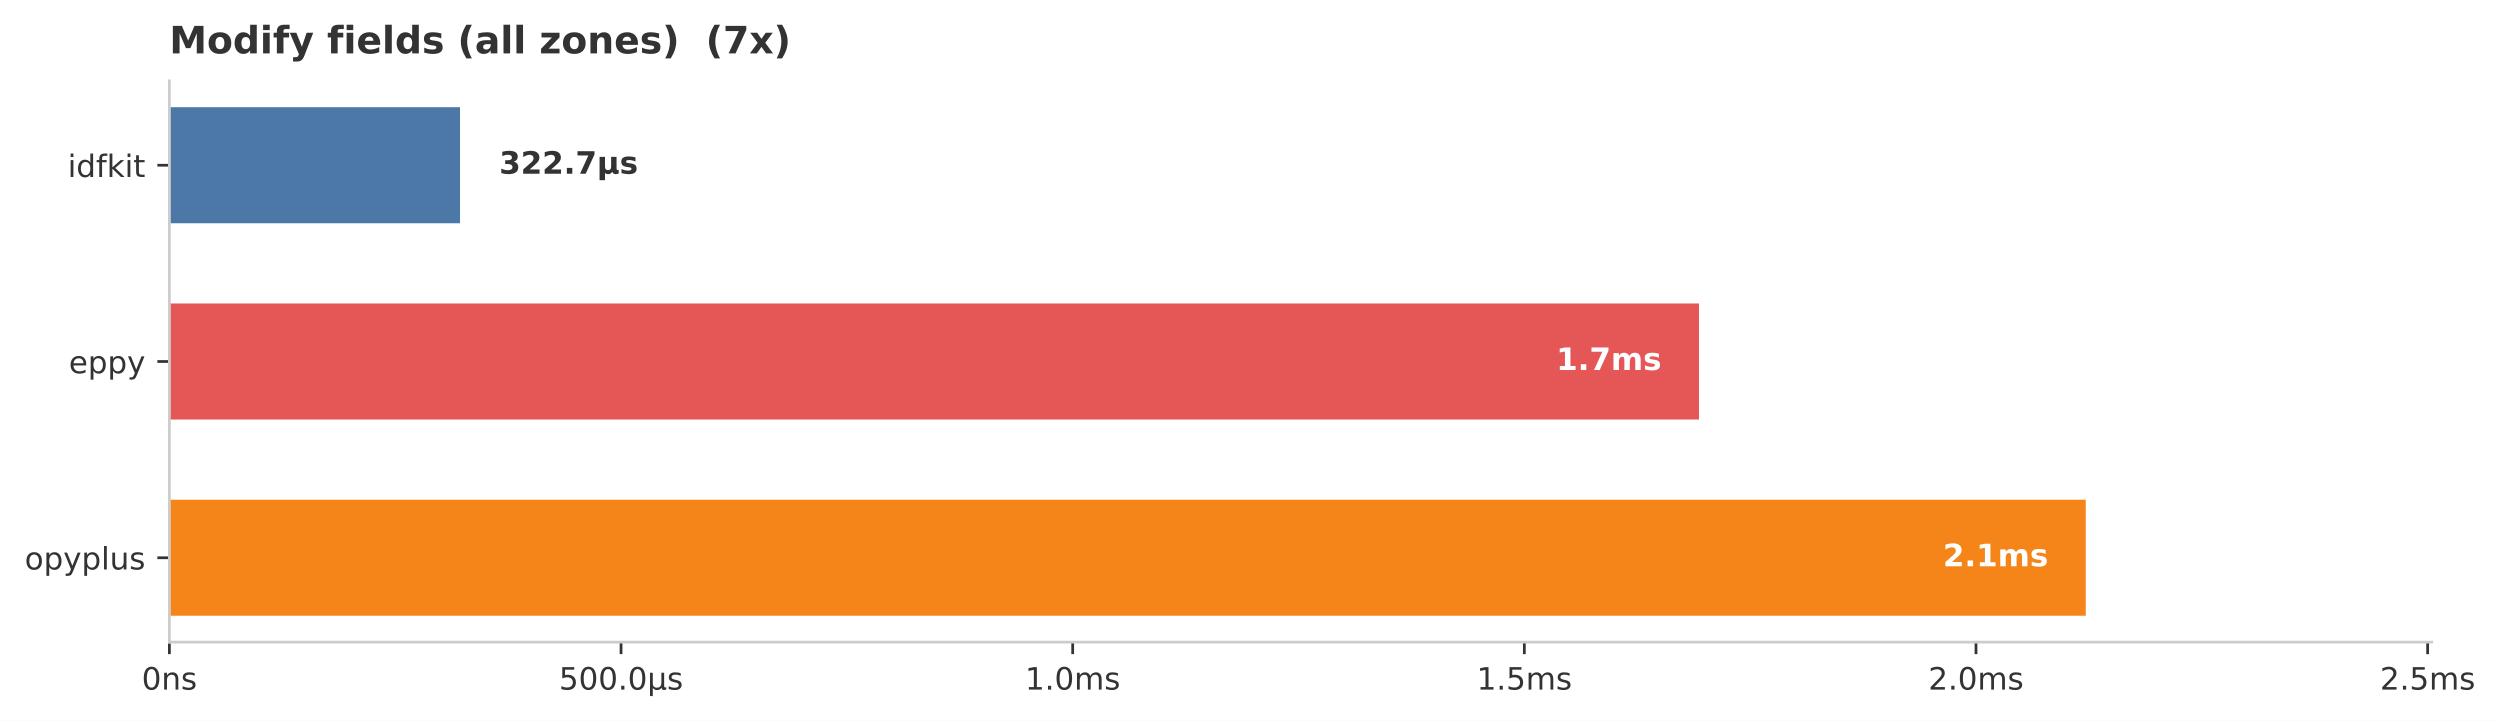
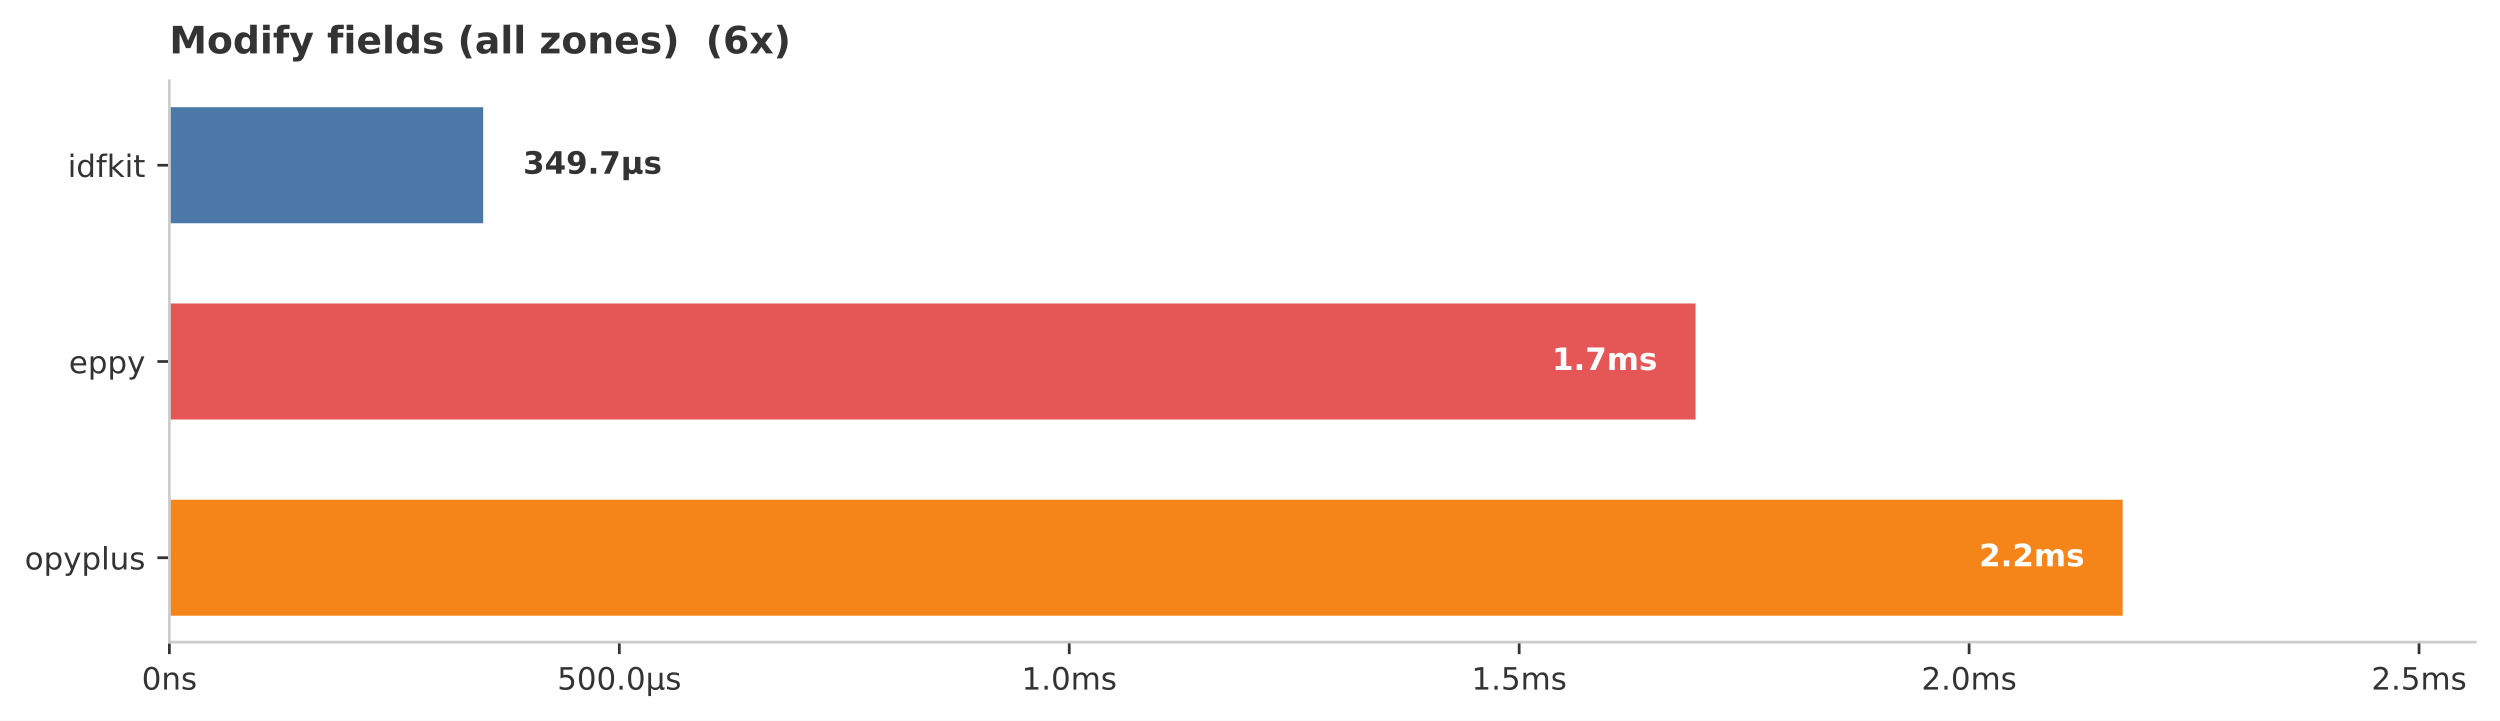
- <svg xmlns="http://www.w3.org/2000/svg" xmlns:xlink="http://www.w3.org/1999/xlink" width="728.399pt" height="210pt" viewBox="0 0 728.399 210" version="1.1">
+ <svg xmlns="http://www.w3.org/2000/svg" xmlns:xlink="http://www.w3.org/1999/xlink" width="728.4pt" height="210pt" viewBox="0 0 728.4 210" version="1.1">
  <defs>
    <style type="text/css">*{stroke-linejoin: round; stroke-linecap: butt}</style>
  </defs>
  <g id="figure_1">
    <g id="patch_1">
-       <path d="M 0 210 L 728.399 210 L 728.399 -0 L 0 -0 z " style="fill: #ffffff" />
+       <path d="M 0 210 L 728.4 210 L 728.4 -0 L 0 -0 z " style="fill: #ffffff" />
    </g>
    <g id="axes_1">
      <g id="patch_2">
-         <path d="M 49.353 187.089 L 708.5 187.089 L 708.5 23.558 L 49.353 23.558 z " style="fill: #ffffff" />
+         <path d="M 49.353 187.089 L 721.2 187.089 L 721.2 23.558 L 49.353 23.558 z " style="fill: #ffffff" />
      </g>
      <g id="patch_3">
-         <path d="M 49.353 30.992 L 134.285 30.992 L 134.285 65.299 L 49.353 65.299 z " clip-path="url(#p8c7aa441eb)" style="fill: #4c78a8; stroke: #ffffff; stroke-width: 0.5; stroke-linejoin: miter" />
+         <path d="M 49.353 30.992 L 141.03 30.992 L 141.03 65.299 L 49.353 65.299 z " clip-path="url(#pda9f7814f6)" style="fill: #4c78a8; stroke: #ffffff; stroke-width: 0.5; stroke-linejoin: miter" />
      </g>
      <g id="patch_4">
-         <path d="M 49.353 88.17 L 495.265 88.17 L 495.265 122.477 L 49.353 122.477 z " clip-path="url(#p8c7aa441eb)" style="fill: #e45756; stroke: #ffffff; stroke-width: 0.5; stroke-linejoin: miter" />
+         <path d="M 49.353 88.17 L 494.266 88.17 L 494.266 122.477 L 49.353 122.477 z " clip-path="url(#pda9f7814f6)" style="fill: #e45756; stroke: #ffffff; stroke-width: 0.5; stroke-linejoin: miter" />
      </g>
      <g id="patch_5">
-         <path d="M 49.353 145.349 L 607.952 145.349 L 607.952 179.656 L 49.353 179.656 z " clip-path="url(#p8c7aa441eb)" style="fill: #f58518; stroke: #ffffff; stroke-width: 0.5; stroke-linejoin: miter" />
+         <path d="M 49.353 145.349 L 618.715 145.349 L 618.715 179.656 L 49.353 179.656 z " clip-path="url(#pda9f7814f6)" style="fill: #f58518; stroke: #ffffff; stroke-width: 0.5; stroke-linejoin: miter" />
      </g>
      <g id="matplotlib.axis_1">
        <g id="xtick_1">
          <g id="line2d_1">
            <defs>
-               <path id="m8dcf3aec24" d="M 0 0 L 0 3.5 " style="stroke: #333333; stroke-width: 0.8" />
+               <path id="m0e50a4a977" d="M 0 0 L 0 3.5 " style="stroke: #333333; stroke-width: 0.8" />
            </defs>
            <g>
-               <use xlink:href="#m8dcf3aec24" x="49.353" y="187.089" style="fill: #333333; stroke: #333333; stroke-width: 0.8" />
+               <use xlink:href="#m0e50a4a977" x="49.353" y="187.089" style="fill: #333333; stroke: #333333; stroke-width: 0.8" />
            </g>
          </g>
          <g id="text_1">
            <g style="fill: #333333" transform="translate(41.29422 200.9278) scale(0.09 -0.09)">
              <defs>
                <path id="DejaVuSans-30" d="M 2034 4250 Q 1547 4250 1301 3770 Q 1056 3291 1056 2328 Q 1056 1369 1301 889 Q 1547 409 2034 409 Q 2525 409 2770 889 Q 3016 1369 3016 2328 Q 3016 3291 2770 3770 Q 2525 4250 2034 4250 z M 2034 4750 Q 2819 4750 3233 4129 Q 3647 3509 3647 2328 Q 3647 1150 3233 529 Q 2819 -91 2034 -91 Q 1250 -91 836 529 Q 422 1150 422 2328 Q 422 3509 836 4129 Q 1250 4750 2034 4750 z " transform="scale(0.015625)" />
                <path id="DejaVuSans-6e" d="M 3513 2113 L 3513 0 L 2938 0 L 2938 2094 Q 2938 2591 2744 2837 Q 2550 3084 2163 3084 Q 1697 3084 1428 2787 Q 1159 2491 1159 1978 L 1159 0 L 581 0 L 581 3500 L 1159 3500 L 1159 2956 Q 1366 3272 1645 3428 Q 1925 3584 2291 3584 Q 2894 3584 3203 3211 Q 3513 2838 3513 2113 z " transform="scale(0.015625)" />
                <path id="DejaVuSans-73" d="M 2834 3397 L 2834 2853 Q 2591 2978 2328 3040 Q 2066 3103 1784 3103 Q 1356 3103 1142 2972 Q 928 2841 928 2578 Q 928 2378 1081 2264 Q 1234 2150 1697 2047 L 1894 2003 Q 2506 1872 2764 1633 Q 3022 1394 3022 966 Q 3022 478 2636 193 Q 2250 -91 1575 -91 Q 1294 -91 989 -36 Q 684 19 347 128 L 347 722 Q 666 556 975 473 Q 1284 391 1588 391 Q 1994 391 2212 530 Q 2431 669 2431 922 Q 2431 1156 2273 1281 Q 2116 1406 1581 1522 L 1381 1569 Q 847 1681 609 1914 Q 372 2147 372 2553 Q 372 3047 722 3315 Q 1072 3584 1716 3584 Q 2034 3584 2315 3537 Q 2597 3491 2834 3397 z " transform="scale(0.015625)" />
              </defs>
              <use xlink:href="#DejaVuSans-30" />
              <use xlink:href="#DejaVuSans-6e" transform="translate(63.62305 0)" />
              <use xlink:href="#DejaVuSans-73" transform="translate(127.002 0)" />
            </g>
          </g>
        </g>
        <g id="xtick_2">
          <g id="line2d_2">
            <g>
-               <use xlink:href="#m8dcf3aec24" x="180.946" y="187.089" style="fill: #333333; stroke: #333333; stroke-width: 0.8" />
+               <use xlink:href="#m0e50a4a977" x="180.444" y="187.089" style="fill: #333333; stroke: #333333; stroke-width: 0.8" />
            </g>
          </g>
          <g id="text_2">
-             <g style="fill: #333333" transform="translate(162.8558 200.9278) scale(0.09 -0.09)">
+             <g style="fill: #333333" transform="translate(162.3545 200.9278) scale(0.09 -0.09)">
              <defs>
                <path id="DejaVuSans-35" d="M 691 4666 L 3169 4666 L 3169 4134 L 1269 4134 L 1269 2991 Q 1406 3038 1543 3061 Q 1681 3084 1819 3084 Q 2600 3084 3056 2656 Q 3513 2228 3513 1497 Q 3513 744 3044 326 Q 2575 -91 1722 -91 Q 1428 -91 1123 -41 Q 819 9 494 109 L 494 744 Q 775 591 1075 516 Q 1375 441 1709 441 Q 2250 441 2565 725 Q 2881 1009 2881 1497 Q 2881 1984 2565 2268 Q 2250 2553 1709 2553 Q 1456 2553 1204 2497 Q 953 2441 691 2322 L 691 4666 z " transform="scale(0.015625)" />
                <path id="DejaVuSans-2e" d="M 684 794 L 1344 794 L 1344 0 L 684 0 L 684 794 z " transform="scale(0.015625)" />
                <path id="DejaVuSans-b5" d="M 544 -1331 L 544 3500 L 1119 3500 L 1119 1325 Q 1119 872 1334 640 Q 1550 409 1972 409 Q 2434 409 2667 671 Q 2900 934 2900 1459 L 2900 3500 L 3475 3500 L 3475 806 Q 3475 619 3529 530 Q 3584 441 3700 441 Q 3728 441 3778 458 Q 3828 475 3916 513 L 3916 50 Q 3788 -22 3673 -56 Q 3559 -91 3450 -91 Q 3234 -91 3106 31 Q 2978 153 2931 403 Q 2775 156 2548 32 Q 2322 -91 2016 -91 Q 1697 -91 1473 31 Q 1250 153 1119 397 L 1119 -1331 L 544 -1331 z " transform="scale(0.015625)" />
              </defs>
              <use xlink:href="#DejaVuSans-35" />
              <use xlink:href="#DejaVuSans-30" transform="translate(63.62305 0)" />
              <use xlink:href="#DejaVuSans-30" transform="translate(127.2461 0)" />
              <use xlink:href="#DejaVuSans-2e" transform="translate(190.8691 0)" />
              <use xlink:href="#DejaVuSans-30" transform="translate(222.6562 0)" />
              <use xlink:href="#DejaVuSans-b5" transform="translate(286.2793 0)" />
              <use xlink:href="#DejaVuSans-73" transform="translate(349.9023 0)" />
            </g>
          </g>
        </g>
        <g id="xtick_3">
          <g id="line2d_3">
            <g>
-               <use xlink:href="#m8dcf3aec24" x="312.538" y="187.089" style="fill: #333333; stroke: #333333; stroke-width: 0.8" />
+               <use xlink:href="#m0e50a4a977" x="311.535" y="187.089" style="fill: #333333; stroke: #333333; stroke-width: 0.8" />
            </g>
          </g>
          <g id="text_3">
-             <g style="fill: #333333" transform="translate(298.6543 200.9278) scale(0.09 -0.09)">
+             <g style="fill: #333333" transform="translate(297.6516 200.9278) scale(0.09 -0.09)">
              <defs>
                <path id="DejaVuSans-31" d="M 794 531 L 1825 531 L 1825 4091 L 703 3866 L 703 4441 L 1819 4666 L 2450 4666 L 2450 531 L 3481 531 L 3481 0 L 794 0 L 794 531 z " transform="scale(0.015625)" />
                <path id="DejaVuSans-6d" d="M 3328 2828 Q 3544 3216 3844 3400 Q 4144 3584 4550 3584 Q 5097 3584 5394 3201 Q 5691 2819 5691 2113 L 5691 0 L 5113 0 L 5113 2094 Q 5113 2597 4934 2840 Q 4756 3084 4391 3084 Q 3944 3084 3684 2787 Q 3425 2491 3425 1978 L 3425 0 L 2847 0 L 2847 2094 Q 2847 2600 2669 2842 Q 2491 3084 2119 3084 Q 1678 3084 1418 2786 Q 1159 2488 1159 1978 L 1159 0 L 581 0 L 581 3500 L 1159 3500 L 1159 2956 Q 1356 3278 1631 3431 Q 1906 3584 2284 3584 Q 2666 3584 2933 3390 Q 3200 3197 3328 2828 z " transform="scale(0.015625)" />
              </defs>
              <use xlink:href="#DejaVuSans-31" />
              <use xlink:href="#DejaVuSans-2e" transform="translate(63.62305 0)" />
              <use xlink:href="#DejaVuSans-30" transform="translate(95.41016 0)" />
              <use xlink:href="#DejaVuSans-6d" transform="translate(159.0332 0)" />
              <use xlink:href="#DejaVuSans-73" transform="translate(256.4453 0)" />
            </g>
          </g>
        </g>
        <g id="xtick_4">
          <g id="line2d_4">
            <g>
-               <use xlink:href="#m8dcf3aec24" x="444.131" y="187.089" style="fill: #333333; stroke: #333333; stroke-width: 0.8" />
+               <use xlink:href="#m0e50a4a977" x="442.627" y="187.089" style="fill: #333333; stroke: #333333; stroke-width: 0.8" />
            </g>
          </g>
          <g id="text_4">
-             <g style="fill: #333333" transform="translate(430.2466 200.9278) scale(0.09 -0.09)">
+             <g style="fill: #333333" transform="translate(428.7426 200.9278) scale(0.09 -0.09)">
              <use xlink:href="#DejaVuSans-31" />
              <use xlink:href="#DejaVuSans-2e" transform="translate(63.62305 0)" />
              <use xlink:href="#DejaVuSans-35" transform="translate(95.41016 0)" />
              <use xlink:href="#DejaVuSans-6d" transform="translate(159.0332 0)" />
              <use xlink:href="#DejaVuSans-73" transform="translate(256.4453 0)" />
            </g>
          </g>
        </g>
        <g id="xtick_5">
          <g id="line2d_5">
            <g>
-               <use xlink:href="#m8dcf3aec24" x="575.723" y="187.089" style="fill: #333333; stroke: #333333; stroke-width: 0.8" />
+               <use xlink:href="#m0e50a4a977" x="573.718" y="187.089" style="fill: #333333; stroke: #333333; stroke-width: 0.8" />
            </g>
          </g>
          <g id="text_5">
-             <g style="fill: #333333" transform="translate(561.839 200.9278) scale(0.09 -0.09)">
+             <g style="fill: #333333" transform="translate(559.8336 200.9278) scale(0.09 -0.09)">
              <defs>
                <path id="DejaVuSans-32" d="M 1228 531 L 3431 531 L 3431 0 L 469 0 L 469 531 Q 828 903 1448 1529 Q 2069 2156 2228 2338 Q 2531 2678 2651 2914 Q 2772 3150 2772 3378 Q 2772 3750 2511 3984 Q 2250 4219 1831 4219 Q 1534 4219 1204 4116 Q 875 4013 500 3803 L 500 4441 Q 881 4594 1212 4672 Q 1544 4750 1819 4750 Q 2544 4750 2975 4387 Q 3406 4025 3406 3419 Q 3406 3131 3298 2873 Q 3191 2616 2906 2266 Q 2828 2175 2409 1742 Q 1991 1309 1228 531 z " transform="scale(0.015625)" />
              </defs>
              <use xlink:href="#DejaVuSans-32" />
              <use xlink:href="#DejaVuSans-2e" transform="translate(63.62305 0)" />
              <use xlink:href="#DejaVuSans-30" transform="translate(95.41016 0)" />
              <use xlink:href="#DejaVuSans-6d" transform="translate(159.0332 0)" />
              <use xlink:href="#DejaVuSans-73" transform="translate(256.4453 0)" />
            </g>
          </g>
        </g>
        <g id="xtick_6">
          <g id="line2d_6">
            <g>
-               <use xlink:href="#m8dcf3aec24" x="707.315" y="187.089" style="fill: #333333; stroke: #333333; stroke-width: 0.8" />
+               <use xlink:href="#m0e50a4a977" x="704.809" y="187.089" style="fill: #333333; stroke: #333333; stroke-width: 0.8" />
            </g>
          </g>
          <g id="text_6">
-             <g style="fill: #333333" transform="translate(693.4314 200.9278) scale(0.09 -0.09)">
+             <g style="fill: #333333" transform="translate(690.9246 200.9278) scale(0.09 -0.09)">
              <use xlink:href="#DejaVuSans-32" />
              <use xlink:href="#DejaVuSans-2e" transform="translate(63.62305 0)" />
              <use xlink:href="#DejaVuSans-35" transform="translate(95.41016 0)" />
              <use xlink:href="#DejaVuSans-6d" transform="translate(159.0332 0)" />
              <use xlink:href="#DejaVuSans-73" transform="translate(256.4453 0)" />
            </g>
          </g>
        </g>
      </g>
      <g id="matplotlib.axis_2">
        <g id="ytick_1">
          <g id="line2d_7">
            <defs>
-               <path id="m321cd11649" d="M 0 0 L -3.5 0 " style="stroke: #333333; stroke-width: 0.8" />
+               <path id="ma2ab8d7ef9" d="M 0 0 L -3.5 0 " style="stroke: #333333; stroke-width: 0.8" />
            </defs>
            <g>
-               <use xlink:href="#m321cd11649" x="49.353" y="48.145" style="fill: #333333; stroke: #333333; stroke-width: 0.8" />
+               <use xlink:href="#ma2ab8d7ef9" x="49.353" y="48.145" style="fill: #333333; stroke: #333333; stroke-width: 0.8" />
            </g>
          </g>
          <g id="text_7">
            <g style="fill: #333333" transform="translate(19.73109 51.5644) scale(0.09 -0.09)">
              <defs>
                <path id="DejaVuSans-69" d="M 603 3500 L 1178 3500 L 1178 0 L 603 0 L 603 3500 z M 603 4863 L 1178 4863 L 1178 4134 L 603 4134 L 603 4863 z " transform="scale(0.015625)" />
                <path id="DejaVuSans-64" d="M 2906 2969 L 2906 4863 L 3481 4863 L 3481 0 L 2906 0 L 2906 525 Q 2725 213 2448 61 Q 2172 -91 1784 -91 Q 1150 -91 751 415 Q 353 922 353 1747 Q 353 2572 751 3078 Q 1150 3584 1784 3584 Q 2172 3584 2448 3432 Q 2725 3281 2906 2969 z M 947 1747 Q 947 1113 1208 752 Q 1469 391 1925 391 Q 2381 391 2643 752 Q 2906 1113 2906 1747 Q 2906 2381 2643 2742 Q 2381 3103 1925 3103 Q 1469 3103 1208 2742 Q 947 2381 947 1747 z " transform="scale(0.015625)" />
                <path id="DejaVuSans-66" d="M 2375 4863 L 2375 4384 L 1825 4384 Q 1516 4384 1395 4259 Q 1275 4134 1275 3809 L 1275 3500 L 2222 3500 L 2222 3053 L 1275 3053 L 1275 0 L 697 0 L 697 3053 L 147 3053 L 147 3500 L 697 3500 L 697 3744 Q 697 4328 969 4595 Q 1241 4863 1831 4863 L 2375 4863 z " transform="scale(0.015625)" />
                <path id="DejaVuSans-6b" d="M 581 4863 L 1159 4863 L 1159 1991 L 2875 3500 L 3609 3500 L 1753 1863 L 3688 0 L 2938 0 L 1159 1709 L 1159 0 L 581 0 L 581 4863 z " transform="scale(0.015625)" />
                <path id="DejaVuSans-74" d="M 1172 4494 L 1172 3500 L 2356 3500 L 2356 3053 L 1172 3053 L 1172 1153 Q 1172 725 1289 603 Q 1406 481 1766 481 L 2356 481 L 2356 0 L 1766 0 Q 1100 0 847 248 Q 594 497 594 1153 L 594 3053 L 172 3053 L 172 3500 L 594 3500 L 594 4494 L 1172 4494 z " transform="scale(0.015625)" />
              </defs>
              <use xlink:href="#DejaVuSans-69" />
              <use xlink:href="#DejaVuSans-64" transform="translate(27.7832 0)" />
              <use xlink:href="#DejaVuSans-66" transform="translate(91.25977 0)" />
              <use xlink:href="#DejaVuSans-6b" transform="translate(126.4648 0)" />
              <use xlink:href="#DejaVuSans-69" transform="translate(184.375 0)" />
              <use xlink:href="#DejaVuSans-74" transform="translate(212.1582 0)" />
            </g>
          </g>
        </g>
        <g id="ytick_2">
          <g id="line2d_8">
            <g>
-               <use xlink:href="#m321cd11649" x="49.353" y="105.324" style="fill: #333333; stroke: #333333; stroke-width: 0.8" />
+               <use xlink:href="#ma2ab8d7ef9" x="49.353" y="105.324" style="fill: #333333; stroke: #333333; stroke-width: 0.8" />
            </g>
          </g>
          <g id="text_8">
            <g style="fill: #333333" transform="translate(20.06156 108.743) scale(0.09 -0.09)">
              <defs>
                <path id="DejaVuSans-65" d="M 3597 1894 L 3597 1613 L 953 1613 Q 991 1019 1311 708 Q 1631 397 2203 397 Q 2534 397 2845 478 Q 3156 559 3463 722 L 3463 178 Q 3153 47 2828 -22 Q 2503 -91 2169 -91 Q 1331 -91 842 396 Q 353 884 353 1716 Q 353 2575 817 3079 Q 1281 3584 2069 3584 Q 2775 3584 3186 3129 Q 3597 2675 3597 1894 z M 3022 2063 Q 3016 2534 2758 2815 Q 2500 3097 2075 3097 Q 1594 3097 1305 2825 Q 1016 2553 972 2059 L 3022 2063 z " transform="scale(0.015625)" />
                <path id="DejaVuSans-70" d="M 1159 525 L 1159 -1331 L 581 -1331 L 581 3500 L 1159 3500 L 1159 2969 Q 1341 3281 1617 3432 Q 1894 3584 2278 3584 Q 2916 3584 3314 3078 Q 3713 2572 3713 1747 Q 3713 922 3314 415 Q 2916 -91 2278 -91 Q 1894 -91 1617 61 Q 1341 213 1159 525 z M 3116 1747 Q 3116 2381 2855 2742 Q 2594 3103 2138 3103 Q 1681 3103 1420 2742 Q 1159 2381 1159 1747 Q 1159 1113 1420 752 Q 1681 391 2138 391 Q 2594 391 2855 752 Q 3116 1113 3116 1747 z " transform="scale(0.015625)" />
                <path id="DejaVuSans-79" d="M 2059 -325 Q 1816 -950 1584 -1140 Q 1353 -1331 966 -1331 L 506 -1331 L 506 -850 L 844 -850 Q 1081 -850 1212 -737 Q 1344 -625 1503 -206 L 1606 56 L 191 3500 L 800 3500 L 1894 763 L 2988 3500 L 3597 3500 L 2059 -325 z " transform="scale(0.015625)" />
              </defs>
              <use xlink:href="#DejaVuSans-65" />
              <use xlink:href="#DejaVuSans-70" transform="translate(61.52344 0)" />
              <use xlink:href="#DejaVuSans-70" transform="translate(125 0)" />
              <use xlink:href="#DejaVuSans-79" transform="translate(188.4766 0)" />
            </g>
          </g>
        </g>
        <g id="ytick_3">
          <g id="line2d_9">
            <g>
-               <use xlink:href="#m321cd11649" x="49.353" y="162.502" style="fill: #333333; stroke: #333333; stroke-width: 0.8" />
+               <use xlink:href="#ma2ab8d7ef9" x="49.353" y="162.502" style="fill: #333333; stroke: #333333; stroke-width: 0.8" />
            </g>
          </g>
          <g id="text_9">
            <g style="fill: #333333" transform="translate(7.2 165.9217) scale(0.09 -0.09)">
              <defs>
                <path id="DejaVuSans-6f" d="M 1959 3097 Q 1497 3097 1228 2736 Q 959 2375 959 1747 Q 959 1119 1226 758 Q 1494 397 1959 397 Q 2419 397 2687 759 Q 2956 1122 2956 1747 Q 2956 2369 2687 2733 Q 2419 3097 1959 3097 z M 1959 3584 Q 2709 3584 3137 3096 Q 3566 2609 3566 1747 Q 3566 888 3137 398 Q 2709 -91 1959 -91 Q 1206 -91 779 398 Q 353 888 353 1747 Q 353 2609 779 3096 Q 1206 3584 1959 3584 z " transform="scale(0.015625)" />
                <path id="DejaVuSans-6c" d="M 603 4863 L 1178 4863 L 1178 0 L 603 0 L 603 4863 z " transform="scale(0.015625)" />
                <path id="DejaVuSans-75" d="M 544 1381 L 544 3500 L 1119 3500 L 1119 1403 Q 1119 906 1312 657 Q 1506 409 1894 409 Q 2359 409 2629 706 Q 2900 1003 2900 1516 L 2900 3500 L 3475 3500 L 3475 0 L 2900 0 L 2900 538 Q 2691 219 2414 64 Q 2138 -91 1772 -91 Q 1169 -91 856 284 Q 544 659 544 1381 z M 1991 3584 L 1991 3584 z " transform="scale(0.015625)" />
              </defs>
              <use xlink:href="#DejaVuSans-6f" />
              <use xlink:href="#DejaVuSans-70" transform="translate(61.18164 0)" />
              <use xlink:href="#DejaVuSans-79" transform="translate(124.6582 0)" />
              <use xlink:href="#DejaVuSans-70" transform="translate(183.8379 0)" />
              <use xlink:href="#DejaVuSans-6c" transform="translate(247.3145 0)" />
              <use xlink:href="#DejaVuSans-75" transform="translate(275.0977 0)" />
              <use xlink:href="#DejaVuSans-73" transform="translate(338.4766 0)" />
            </g>
          </g>
        </g>
      </g>
      <g id="patch_6">
        <path d="M 49.353 187.089 L 49.353 23.558 " style="fill: none; stroke: #cccccc; stroke-width: 0.8; stroke-linejoin: miter; stroke-linecap: square" />
      </g>
      <g id="patch_7">
-         <path d="M 49.353 187.089 L 708.5 187.089 " style="fill: none; stroke: #cccccc; stroke-width: 0.8; stroke-linejoin: miter; stroke-linecap: square" />
+         <path d="M 49.353 187.089 L 721.2 187.089 " style="fill: none; stroke: #cccccc; stroke-width: 0.8; stroke-linejoin: miter; stroke-linecap: square" />
      </g>
      <g id="text_10">
-         <g style="fill: #333333" transform="translate(145.4572 50.61869) scale(0.09 -0.09)">
+         <g style="fill: #333333" transform="translate(152.4168 50.61869) scale(0.09 -0.09)">
          <defs>
            <path id="DejaVuSans-Bold-33" d="M 2981 2516 Q 3453 2394 3698 2092 Q 3944 1791 3944 1325 Q 3944 631 3412 270 Q 2881 -91 1863 -91 Q 1503 -91 1142 -33 Q 781 25 428 141 L 428 1069 Q 766 900 1098 814 Q 1431 728 1753 728 Q 2231 728 2486 893 Q 2741 1059 2741 1369 Q 2741 1688 2480 1852 Q 2219 2016 1709 2016 L 1228 2016 L 1228 2791 L 1734 2791 Q 2188 2791 2409 2933 Q 2631 3075 2631 3366 Q 2631 3634 2415 3781 Q 2200 3928 1806 3928 Q 1516 3928 1219 3862 Q 922 3797 628 3669 L 628 4550 Q 984 4650 1334 4700 Q 1684 4750 2022 4750 Q 2931 4750 3382 4451 Q 3834 4153 3834 3553 Q 3834 3144 3618 2883 Q 3403 2622 2981 2516 z " transform="scale(0.015625)" />
-             <path id="DejaVuSans-Bold-32" d="M 1844 884 L 3897 884 L 3897 0 L 506 0 L 506 884 L 2209 2388 Q 2438 2594 2547 2791 Q 2656 2988 2656 3200 Q 2656 3528 2436 3728 Q 2216 3928 1850 3928 Q 1569 3928 1234 3808 Q 900 3688 519 3450 L 519 4475 Q 925 4609 1322 4679 Q 1719 4750 2100 4750 Q 2938 4750 3402 4381 Q 3866 4013 3866 3353 Q 3866 2972 3669 2642 Q 3472 2313 2841 1759 L 1844 884 z " transform="scale(0.015625)" />
+             <path id="DejaVuSans-Bold-34" d="M 2356 3675 L 1038 1722 L 2356 1722 L 2356 3675 z M 2156 4666 L 3494 4666 L 3494 1722 L 4159 1722 L 4159 850 L 3494 850 L 3494 0 L 2356 0 L 2356 850 L 288 850 L 288 1881 L 2156 4666 z " transform="scale(0.015625)" />
+             <path id="DejaVuSans-Bold-39" d="M 641 103 L 641 966 Q 928 831 1190 764 Q 1453 697 1709 697 Q 2247 697 2547 995 Q 2847 1294 2900 1881 Q 2688 1725 2447 1647 Q 2206 1569 1925 1569 Q 1209 1569 770 1986 Q 331 2403 331 3084 Q 331 3838 820 4291 Q 1309 4744 2131 4744 Q 3044 4744 3544 4128 Q 4044 3513 4044 2388 Q 4044 1231 3459 570 Q 2875 -91 1856 -91 Q 1528 -91 1228 -42 Q 928 6 641 103 z M 2125 2350 Q 2441 2350 2600 2554 Q 2759 2759 2759 3169 Q 2759 3575 2600 3781 Q 2441 3988 2125 3988 Q 1809 3988 1650 3781 Q 1491 3575 1491 3169 Q 1491 2759 1650 2554 Q 1809 2350 2125 2350 z " transform="scale(0.015625)" />
            <path id="DejaVuSans-Bold-2e" d="M 653 1209 L 1778 1209 L 1778 0 L 653 0 L 653 1209 z " transform="scale(0.015625)" />
            <path id="DejaVuSans-Bold-37" d="M 428 4666 L 3944 4666 L 3944 3988 L 2125 0 L 953 0 L 2675 3781 L 428 3781 L 428 4666 z " transform="scale(0.015625)" />
            <path id="DejaVuSans-Bold-b5" d="M 544 -1338 L 544 3500 L 1672 3500 L 1672 1466 Q 1672 1103 1828 926 Q 1984 750 2303 750 Q 2625 750 2781 926 Q 2938 1103 2938 1466 L 2938 3500 L 4063 3500 L 4063 1159 Q 4063 938 4114 850 Q 4166 763 4288 763 Q 4344 763 4395 778 Q 4447 794 4506 831 L 4506 50 Q 4341 -22 4195 -56 Q 4050 -91 3909 -91 Q 3631 -91 3454 26 Q 3278 144 3169 403 Q 3022 156 2811 32 Q 2600 -91 2322 -91 Q 2091 -91 1928 -17 Q 1766 56 1672 206 L 1672 -1338 L 544 -1338 z " transform="scale(0.015625)" />
            <path id="DejaVuSans-Bold-73" d="M 3272 3391 L 3272 2541 Q 2913 2691 2578 2766 Q 2244 2841 1947 2841 Q 1628 2841 1473 2761 Q 1319 2681 1319 2516 Q 1319 2381 1436 2309 Q 1553 2238 1856 2203 L 2053 2175 Q 2913 2066 3209 1816 Q 3506 1566 3506 1031 Q 3506 472 3093 190 Q 2681 -91 1863 -91 Q 1516 -91 1145 -36 Q 775 19 384 128 L 384 978 Q 719 816 1070 734 Q 1422 653 1784 653 Q 2113 653 2278 743 Q 2444 834 2444 1013 Q 2444 1163 2330 1236 Q 2216 1309 1875 1350 L 1678 1375 Q 931 1469 631 1722 Q 331 1975 331 2491 Q 331 3047 712 3315 Q 1094 3584 1881 3584 Q 2191 3584 2531 3537 Q 2872 3491 3272 3391 z " transform="scale(0.015625)" />
          </defs>
          <use xlink:href="#DejaVuSans-Bold-33" />
-           <use xlink:href="#DejaVuSans-Bold-32" transform="translate(69.58008 0)" />
-           <use xlink:href="#DejaVuSans-Bold-32" transform="translate(139.1602 0)" />
+           <use xlink:href="#DejaVuSans-Bold-34" transform="translate(69.58008 0)" />
+           <use xlink:href="#DejaVuSans-Bold-39" transform="translate(139.1602 0)" />
          <use xlink:href="#DejaVuSans-Bold-2e" transform="translate(208.7402 0)" />
          <use xlink:href="#DejaVuSans-Bold-37" transform="translate(246.7285 0)" />
          <use xlink:href="#DejaVuSans-Bold-b5" transform="translate(316.3086 0)" />
          <use xlink:href="#DejaVuSans-Bold-73" transform="translate(389.8926 0)" />
        </g>
      </g>
      <g id="text_11">
-         <g style="fill: #ffffff" transform="translate(453.4157 107.8072) scale(0.09 -0.09)">
+         <g style="fill: #ffffff" transform="translate(452.2011 107.8072) scale(0.09 -0.09)">
          <defs>
            <path id="DejaVuSans-Bold-31" d="M 750 831 L 1813 831 L 1813 3847 L 722 3622 L 722 4441 L 1806 4666 L 2950 4666 L 2950 831 L 4013 831 L 4013 0 L 750 0 L 750 831 z " transform="scale(0.015625)" />
            <path id="DejaVuSans-Bold-6d" d="M 3781 2919 Q 3994 3244 4286 3414 Q 4578 3584 4928 3584 Q 5531 3584 5847 3212 Q 6163 2841 6163 2131 L 6163 0 L 5038 0 L 5038 1825 Q 5041 1866 5042 1909 Q 5044 1953 5044 2034 Q 5044 2406 4934 2573 Q 4825 2741 4581 2741 Q 4263 2741 4089 2478 Q 3916 2216 3909 1719 L 3909 0 L 2784 0 L 2784 1825 Q 2784 2406 2684 2573 Q 2584 2741 2328 2741 Q 2006 2741 1831 2477 Q 1656 2213 1656 1722 L 1656 0 L 531 0 L 531 3500 L 1656 3500 L 1656 2988 Q 1863 3284 2130 3434 Q 2397 3584 2719 3584 Q 3081 3584 3359 3409 Q 3638 3234 3781 2919 z " transform="scale(0.015625)" />
          </defs>
          <use xlink:href="#DejaVuSans-Bold-31" />
          <use xlink:href="#DejaVuSans-Bold-2e" transform="translate(69.58008 0)" />
          <use xlink:href="#DejaVuSans-Bold-37" transform="translate(107.5684 0)" />
          <use xlink:href="#DejaVuSans-Bold-6d" transform="translate(177.1484 0)" />
          <use xlink:href="#DejaVuSans-Bold-73" transform="translate(281.3477 0)" />
        </g>
      </g>
      <g id="text_12">
-         <g style="fill: #ffffff" transform="translate(566.1027 164.9858) scale(0.09 -0.09)">
+         <g style="fill: #ffffff" transform="translate(576.65 164.9858) scale(0.09 -0.09)">
+           <defs>
+             <path id="DejaVuSans-Bold-32" d="M 1844 884 L 3897 884 L 3897 0 L 506 0 L 506 884 L 2209 2388 Q 2438 2594 2547 2791 Q 2656 2988 2656 3200 Q 2656 3528 2436 3728 Q 2216 3928 1850 3928 Q 1569 3928 1234 3808 Q 900 3688 519 3450 L 519 4475 Q 925 4609 1322 4679 Q 1719 4750 2100 4750 Q 2938 4750 3402 4381 Q 3866 4013 3866 3353 Q 3866 2972 3669 2642 Q 3472 2313 2841 1759 L 1844 884 z " transform="scale(0.015625)" />
+           </defs>
          <use xlink:href="#DejaVuSans-Bold-32" />
          <use xlink:href="#DejaVuSans-Bold-2e" transform="translate(69.58008 0)" />
-           <use xlink:href="#DejaVuSans-Bold-31" transform="translate(107.5684 0)" />
+           <use xlink:href="#DejaVuSans-Bold-32" transform="translate(107.5684 0)" />
          <use xlink:href="#DejaVuSans-Bold-6d" transform="translate(177.1484 0)" />
          <use xlink:href="#DejaVuSans-Bold-73" transform="translate(281.3477 0)" />
        </g>
      </g>
      <g id="text_13">
        <g style="fill: #333333" transform="translate(49.35344 15.55828) scale(0.11 -0.11)">
          <defs>
            <path id="DejaVuSans-Bold-4d" d="M 588 4666 L 2119 4666 L 3181 2169 L 4250 4666 L 5778 4666 L 5778 0 L 4641 0 L 4641 3413 L 3566 897 L 2803 897 L 1728 3413 L 1728 0 L 588 0 L 588 4666 z " transform="scale(0.015625)" />
            <path id="DejaVuSans-Bold-6f" d="M 2203 2784 Q 1831 2784 1636 2517 Q 1441 2250 1441 1747 Q 1441 1244 1636 976 Q 1831 709 2203 709 Q 2569 709 2762 976 Q 2956 1244 2956 1747 Q 2956 2250 2762 2517 Q 2569 2784 2203 2784 z M 2203 3584 Q 3106 3584 3614 3096 Q 4122 2609 4122 1747 Q 4122 884 3614 396 Q 3106 -91 2203 -91 Q 1297 -91 786 396 Q 275 884 275 1747 Q 275 2609 786 3096 Q 1297 3584 2203 3584 z " transform="scale(0.015625)" />
            <path id="DejaVuSans-Bold-64" d="M 2919 2988 L 2919 4863 L 4044 4863 L 4044 0 L 2919 0 L 2919 506 Q 2688 197 2409 53 Q 2131 -91 1766 -91 Q 1119 -91 703 423 Q 288 938 288 1747 Q 288 2556 703 3070 Q 1119 3584 1766 3584 Q 2128 3584 2408 3439 Q 2688 3294 2919 2988 z M 2181 722 Q 2541 722 2730 984 Q 2919 1247 2919 1747 Q 2919 2247 2730 2509 Q 2541 2772 2181 2772 Q 1825 2772 1636 2509 Q 1447 2247 1447 1747 Q 1447 1247 1636 984 Q 1825 722 2181 722 z " transform="scale(0.015625)" />
            <path id="DejaVuSans-Bold-69" d="M 538 3500 L 1656 3500 L 1656 0 L 538 0 L 538 3500 z M 538 4863 L 1656 4863 L 1656 3950 L 538 3950 L 538 4863 z " transform="scale(0.015625)" />
            <path id="DejaVuSans-Bold-66" d="M 2841 4863 L 2841 4128 L 2222 4128 Q 1984 4128 1890 4042 Q 1797 3956 1797 3744 L 1797 3500 L 2753 3500 L 2753 2700 L 1797 2700 L 1797 0 L 678 0 L 678 2700 L 122 2700 L 122 3500 L 678 3500 L 678 3744 Q 678 4316 997 4589 Q 1316 4863 1984 4863 L 2841 4863 z " transform="scale(0.015625)" />
            <path id="DejaVuSans-Bold-79" d="M 78 3500 L 1197 3500 L 2138 1125 L 2938 3500 L 4056 3500 L 2584 -331 Q 2363 -916 2067 -1148 Q 1772 -1381 1288 -1381 L 641 -1381 L 641 -647 L 991 -647 Q 1275 -647 1404 -556 Q 1534 -466 1606 -231 L 1638 -134 L 78 3500 z " transform="scale(0.015625)" />
            <path id="DejaVuSans-Bold-20" transform="scale(0.015625)" />
            <path id="DejaVuSans-Bold-65" d="M 4031 1759 L 4031 1441 L 1416 1441 Q 1456 1047 1700 850 Q 1944 653 2381 653 Q 2734 653 3104 758 Q 3475 863 3866 1075 L 3866 213 Q 3469 63 3072 -14 Q 2675 -91 2278 -91 Q 1328 -91 801 392 Q 275 875 275 1747 Q 275 2603 792 3093 Q 1309 3584 2216 3584 Q 3041 3584 3536 3087 Q 4031 2591 4031 1759 z M 2881 2131 Q 2881 2450 2695 2645 Q 2509 2841 2209 2841 Q 1884 2841 1681 2658 Q 1478 2475 1428 2131 L 2881 2131 z " transform="scale(0.015625)" />
            <path id="DejaVuSans-Bold-6c" d="M 538 4863 L 1656 4863 L 1656 0 L 538 0 L 538 4863 z " transform="scale(0.015625)" />
            <path id="DejaVuSans-Bold-28" d="M 2413 -844 L 1484 -844 Q 1006 -72 778 623 Q 550 1319 550 2003 Q 550 2688 779 3389 Q 1009 4091 1484 4856 L 2413 4856 Q 2013 4116 1813 3408 Q 1613 2700 1613 2009 Q 1613 1319 1811 609 Q 2009 -100 2413 -844 z " transform="scale(0.015625)" />
            <path id="DejaVuSans-Bold-61" d="M 2106 1575 Q 1756 1575 1579 1456 Q 1403 1338 1403 1106 Q 1403 894 1545 773 Q 1688 653 1941 653 Q 2256 653 2472 879 Q 2688 1106 2688 1447 L 2688 1575 L 2106 1575 z M 3816 1997 L 3816 0 L 2688 0 L 2688 519 Q 2463 200 2181 54 Q 1900 -91 1497 -91 Q 953 -91 614 226 Q 275 544 275 1050 Q 275 1666 698 1953 Q 1122 2241 2028 2241 L 2688 2241 L 2688 2328 Q 2688 2594 2478 2717 Q 2269 2841 1825 2841 Q 1466 2841 1156 2769 Q 847 2697 581 2553 L 581 3406 Q 941 3494 1303 3539 Q 1666 3584 2028 3584 Q 2975 3584 3395 3211 Q 3816 2838 3816 1997 z " transform="scale(0.015625)" />
            <path id="DejaVuSans-Bold-7a" d="M 366 3500 L 3419 3500 L 3419 2719 L 1575 800 L 3419 800 L 3419 0 L 288 0 L 288 781 L 2131 2700 L 366 2700 L 366 3500 z " transform="scale(0.015625)" />
            <path id="DejaVuSans-Bold-6e" d="M 4056 2131 L 4056 0 L 2931 0 L 2931 347 L 2931 1631 Q 2931 2084 2911 2256 Q 2891 2428 2841 2509 Q 2775 2619 2662 2680 Q 2550 2741 2406 2741 Q 2056 2741 1856 2470 Q 1656 2200 1656 1722 L 1656 0 L 538 0 L 538 3500 L 1656 3500 L 1656 2988 Q 1909 3294 2193 3439 Q 2478 3584 2822 3584 Q 3428 3584 3742 3212 Q 4056 2841 4056 2131 z " transform="scale(0.015625)" />
            <path id="DejaVuSans-Bold-29" d="M 513 -844 Q 913 -100 1113 609 Q 1313 1319 1313 2009 Q 1313 2700 1113 3408 Q 913 4116 513 4856 L 1441 4856 Q 1916 4091 2145 3389 Q 2375 2688 2375 2003 Q 2375 1319 2147 623 Q 1919 -72 1441 -844 L 513 -844 z " transform="scale(0.015625)" />
+             <path id="DejaVuSans-Bold-36" d="M 2316 2303 Q 2000 2303 1842 2098 Q 1684 1894 1684 1484 Q 1684 1075 1842 870 Q 2000 666 2316 666 Q 2634 666 2792 870 Q 2950 1075 2950 1484 Q 2950 1894 2792 2098 Q 2634 2303 2316 2303 z M 3803 4544 L 3803 3681 Q 3506 3822 3243 3889 Q 2981 3956 2731 3956 Q 2194 3956 1894 3657 Q 1594 3359 1544 2772 Q 1750 2925 1990 3001 Q 2231 3078 2516 3078 Q 3231 3078 3670 2659 Q 4109 2241 4109 1563 Q 4109 813 3618 361 Q 3128 -91 2303 -91 Q 1394 -91 895 523 Q 397 1138 397 2266 Q 397 3422 980 4083 Q 1563 4744 2578 4744 Q 2900 4744 3203 4694 Q 3506 4644 3803 4544 z " transform="scale(0.015625)" />
            <path id="DejaVuSans-Bold-78" d="M 1422 1791 L 159 3500 L 1344 3500 L 2059 2463 L 2784 3500 L 3969 3500 L 2706 1797 L 4031 0 L 2847 0 L 2059 1106 L 1281 0 L 97 0 L 1422 1791 z " transform="scale(0.015625)" />
          </defs>
          <use xlink:href="#DejaVuSans-Bold-4d" />
          <use xlink:href="#DejaVuSans-Bold-6f" transform="translate(99.51172 0)" />
          <use xlink:href="#DejaVuSans-Bold-64" transform="translate(168.2129 0)" />
          <use xlink:href="#DejaVuSans-Bold-69" transform="translate(239.7949 0)" />
          <use xlink:href="#DejaVuSans-Bold-66" transform="translate(274.0723 0)" />
          <use xlink:href="#DejaVuSans-Bold-79" transform="translate(317.5781 0)" />
          <use xlink:href="#DejaVuSans-Bold-20" transform="translate(382.7637 0)" />
          <use xlink:href="#DejaVuSans-Bold-66" transform="translate(417.5781 0)" />
          <use xlink:href="#DejaVuSans-Bold-69" transform="translate(461.084 0)" />
          <use xlink:href="#DejaVuSans-Bold-65" transform="translate(495.3613 0)" />
          <use xlink:href="#DejaVuSans-Bold-6c" transform="translate(563.1836 0)" />
          <use xlink:href="#DejaVuSans-Bold-64" transform="translate(597.4609 0)" />
          <use xlink:href="#DejaVuSans-Bold-73" transform="translate(669.043 0)" />
          <use xlink:href="#DejaVuSans-Bold-20" transform="translate(728.5645 0)" />
          <use xlink:href="#DejaVuSans-Bold-28" transform="translate(763.3789 0)" />
          <use xlink:href="#DejaVuSans-Bold-61" transform="translate(809.082 0)" />
          <use xlink:href="#DejaVuSans-Bold-6c" transform="translate(876.5625 0)" />
          <use xlink:href="#DejaVuSans-Bold-6c" transform="translate(910.8398 0)" />
          <use xlink:href="#DejaVuSans-Bold-20" transform="translate(945.1172 0)" />
          <use xlink:href="#DejaVuSans-Bold-7a" transform="translate(979.9316 0)" />
          <use xlink:href="#DejaVuSans-Bold-6f" transform="translate(1038.135 0)" />
          <use xlink:href="#DejaVuSans-Bold-6e" transform="translate(1106.836 0)" />
          <use xlink:href="#DejaVuSans-Bold-65" transform="translate(1178.027 0)" />
          <use xlink:href="#DejaVuSans-Bold-73" transform="translate(1245.85 0)" />
          <use xlink:href="#DejaVuSans-Bold-29" transform="translate(1305.371 0)" />
          <use xlink:href="#DejaVuSans-Bold-20" transform="translate(1351.074 0)" />
          <use xlink:href="#DejaVuSans-Bold-20" transform="translate(1385.889 0)" />
          <use xlink:href="#DejaVuSans-Bold-28" transform="translate(1420.703 0)" />
-           <use xlink:href="#DejaVuSans-Bold-37" transform="translate(1466.406 0)" />
+           <use xlink:href="#DejaVuSans-Bold-36" transform="translate(1466.406 0)" />
          <use xlink:href="#DejaVuSans-Bold-78" transform="translate(1535.986 0)" />
          <use xlink:href="#DejaVuSans-Bold-29" transform="translate(1600.488 0)" />
        </g>
      </g>
    </g>
  </g>
  <defs>
-     <clipPath id="p8c7aa441eb">
-       <rect x="49.353" y="23.558" width="659.146" height="163.531" />
+     <clipPath id="pda9f7814f6">
+       <rect x="49.353" y="23.558" width="671.846" height="163.531" />
    </clipPath>
  </defs>
</svg>
